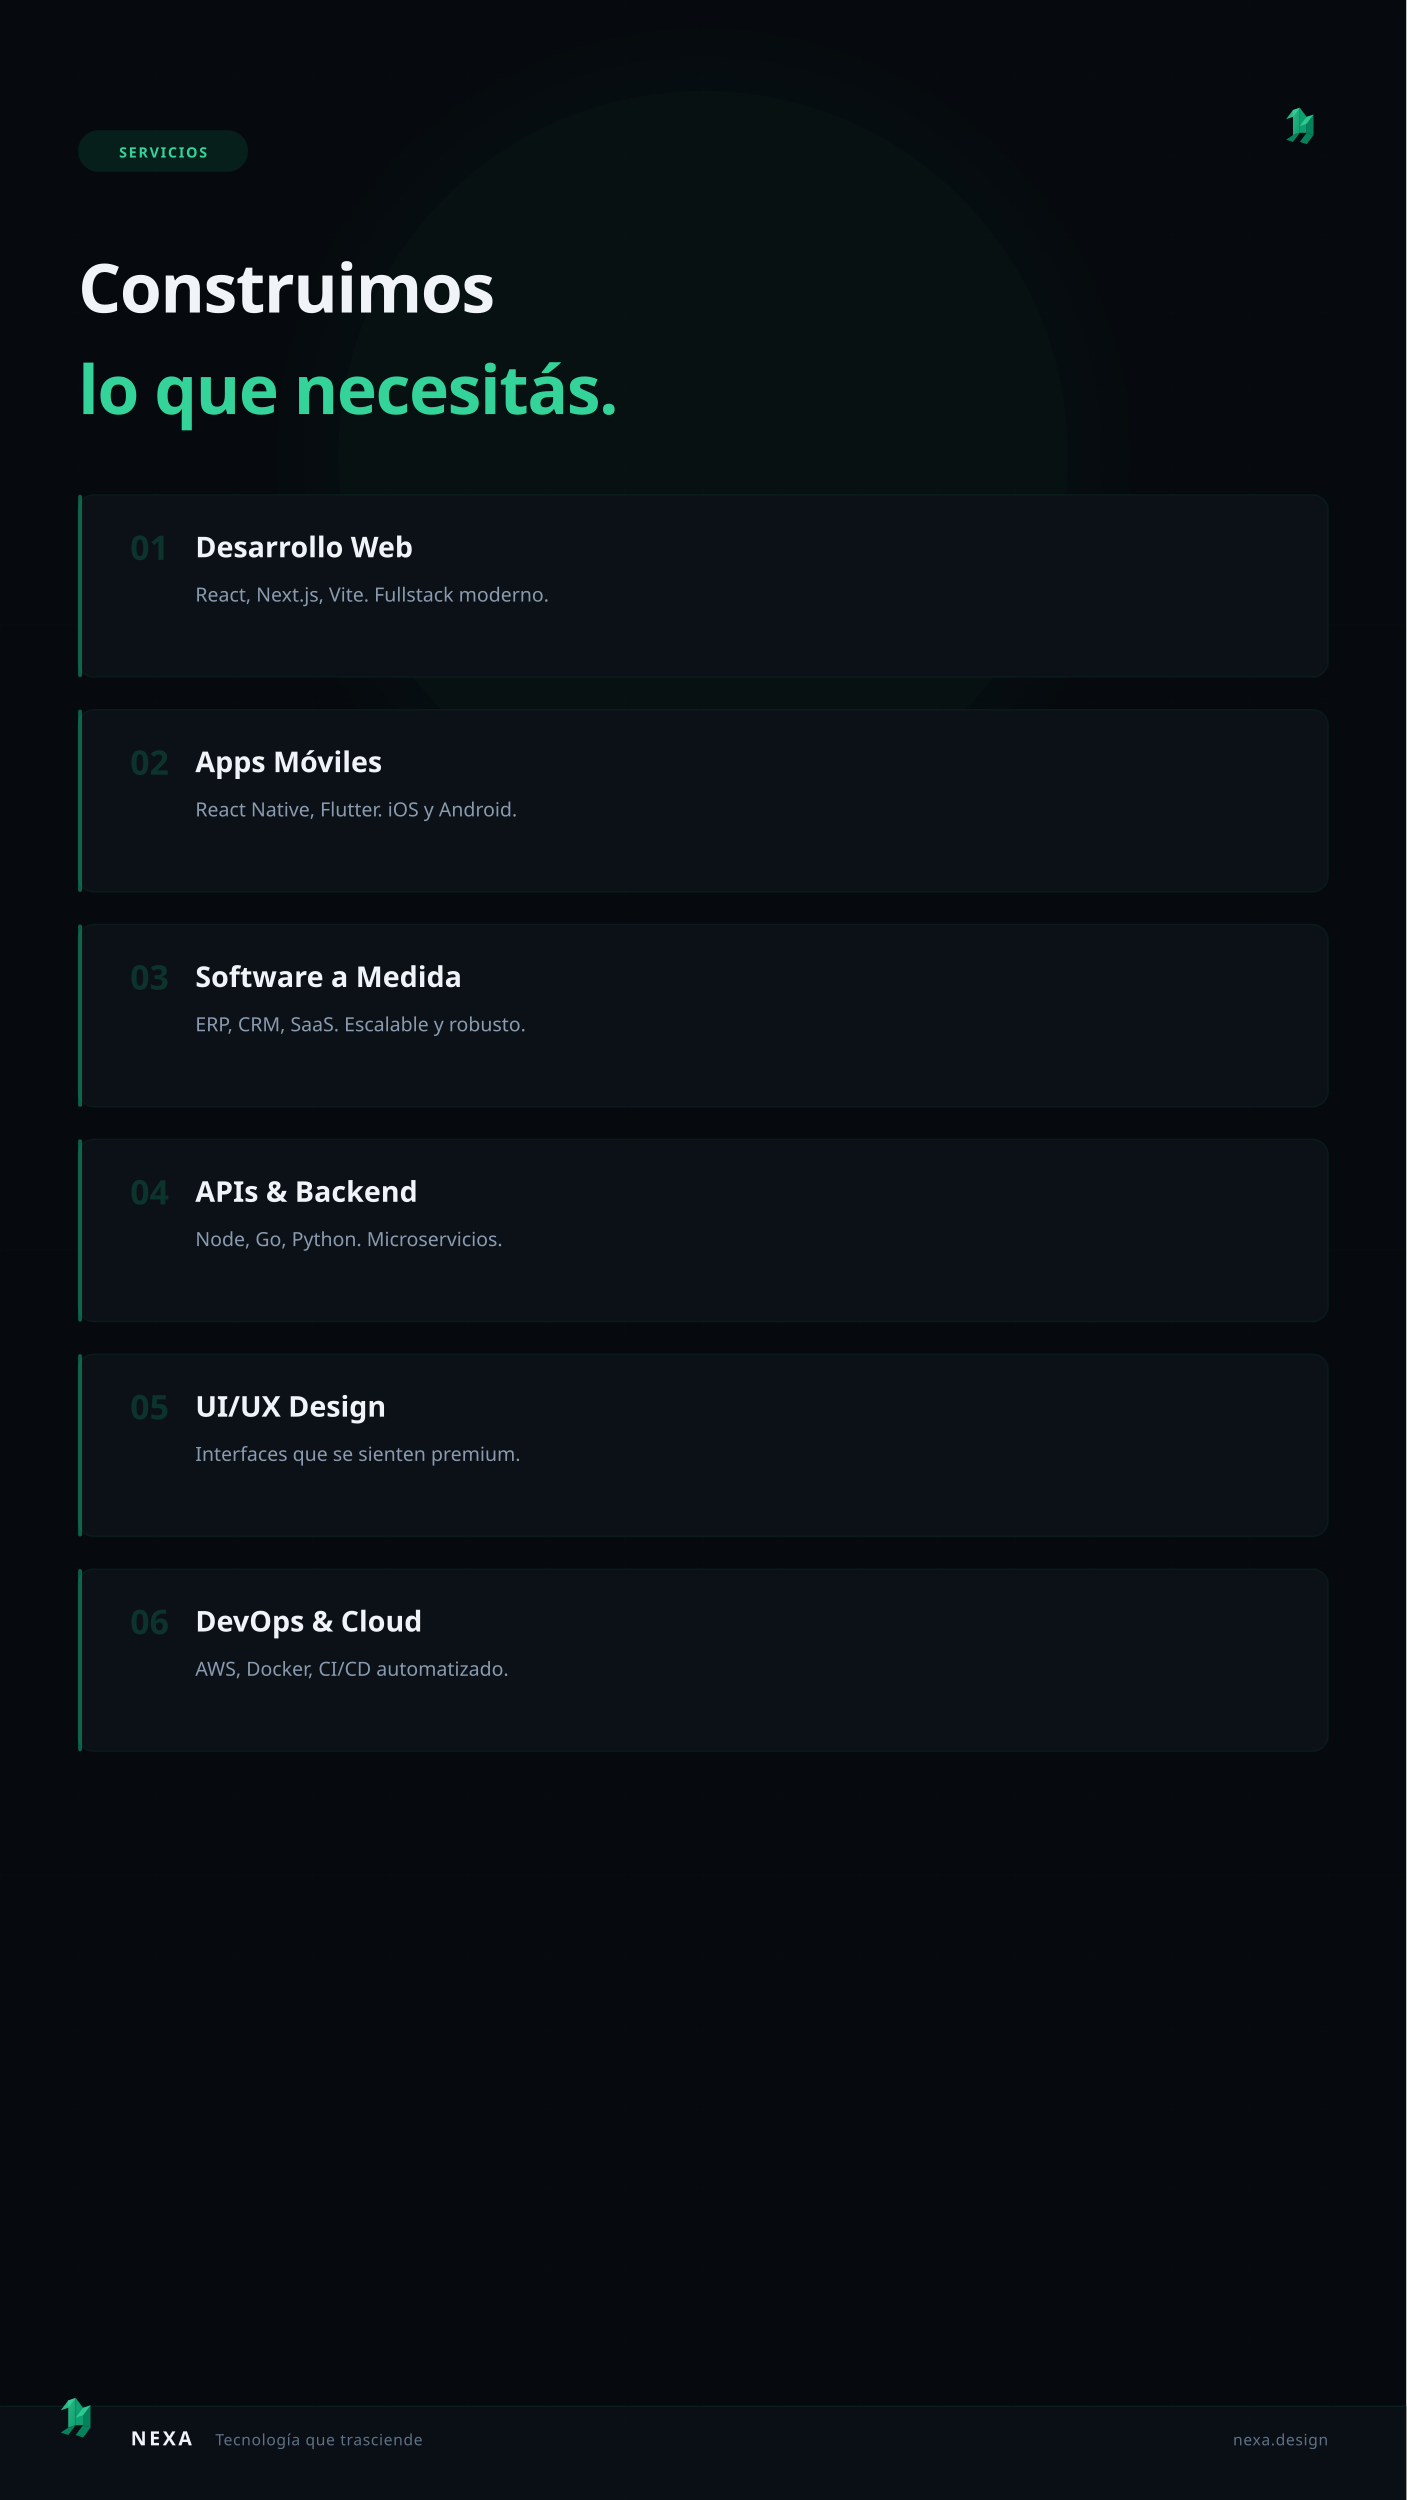
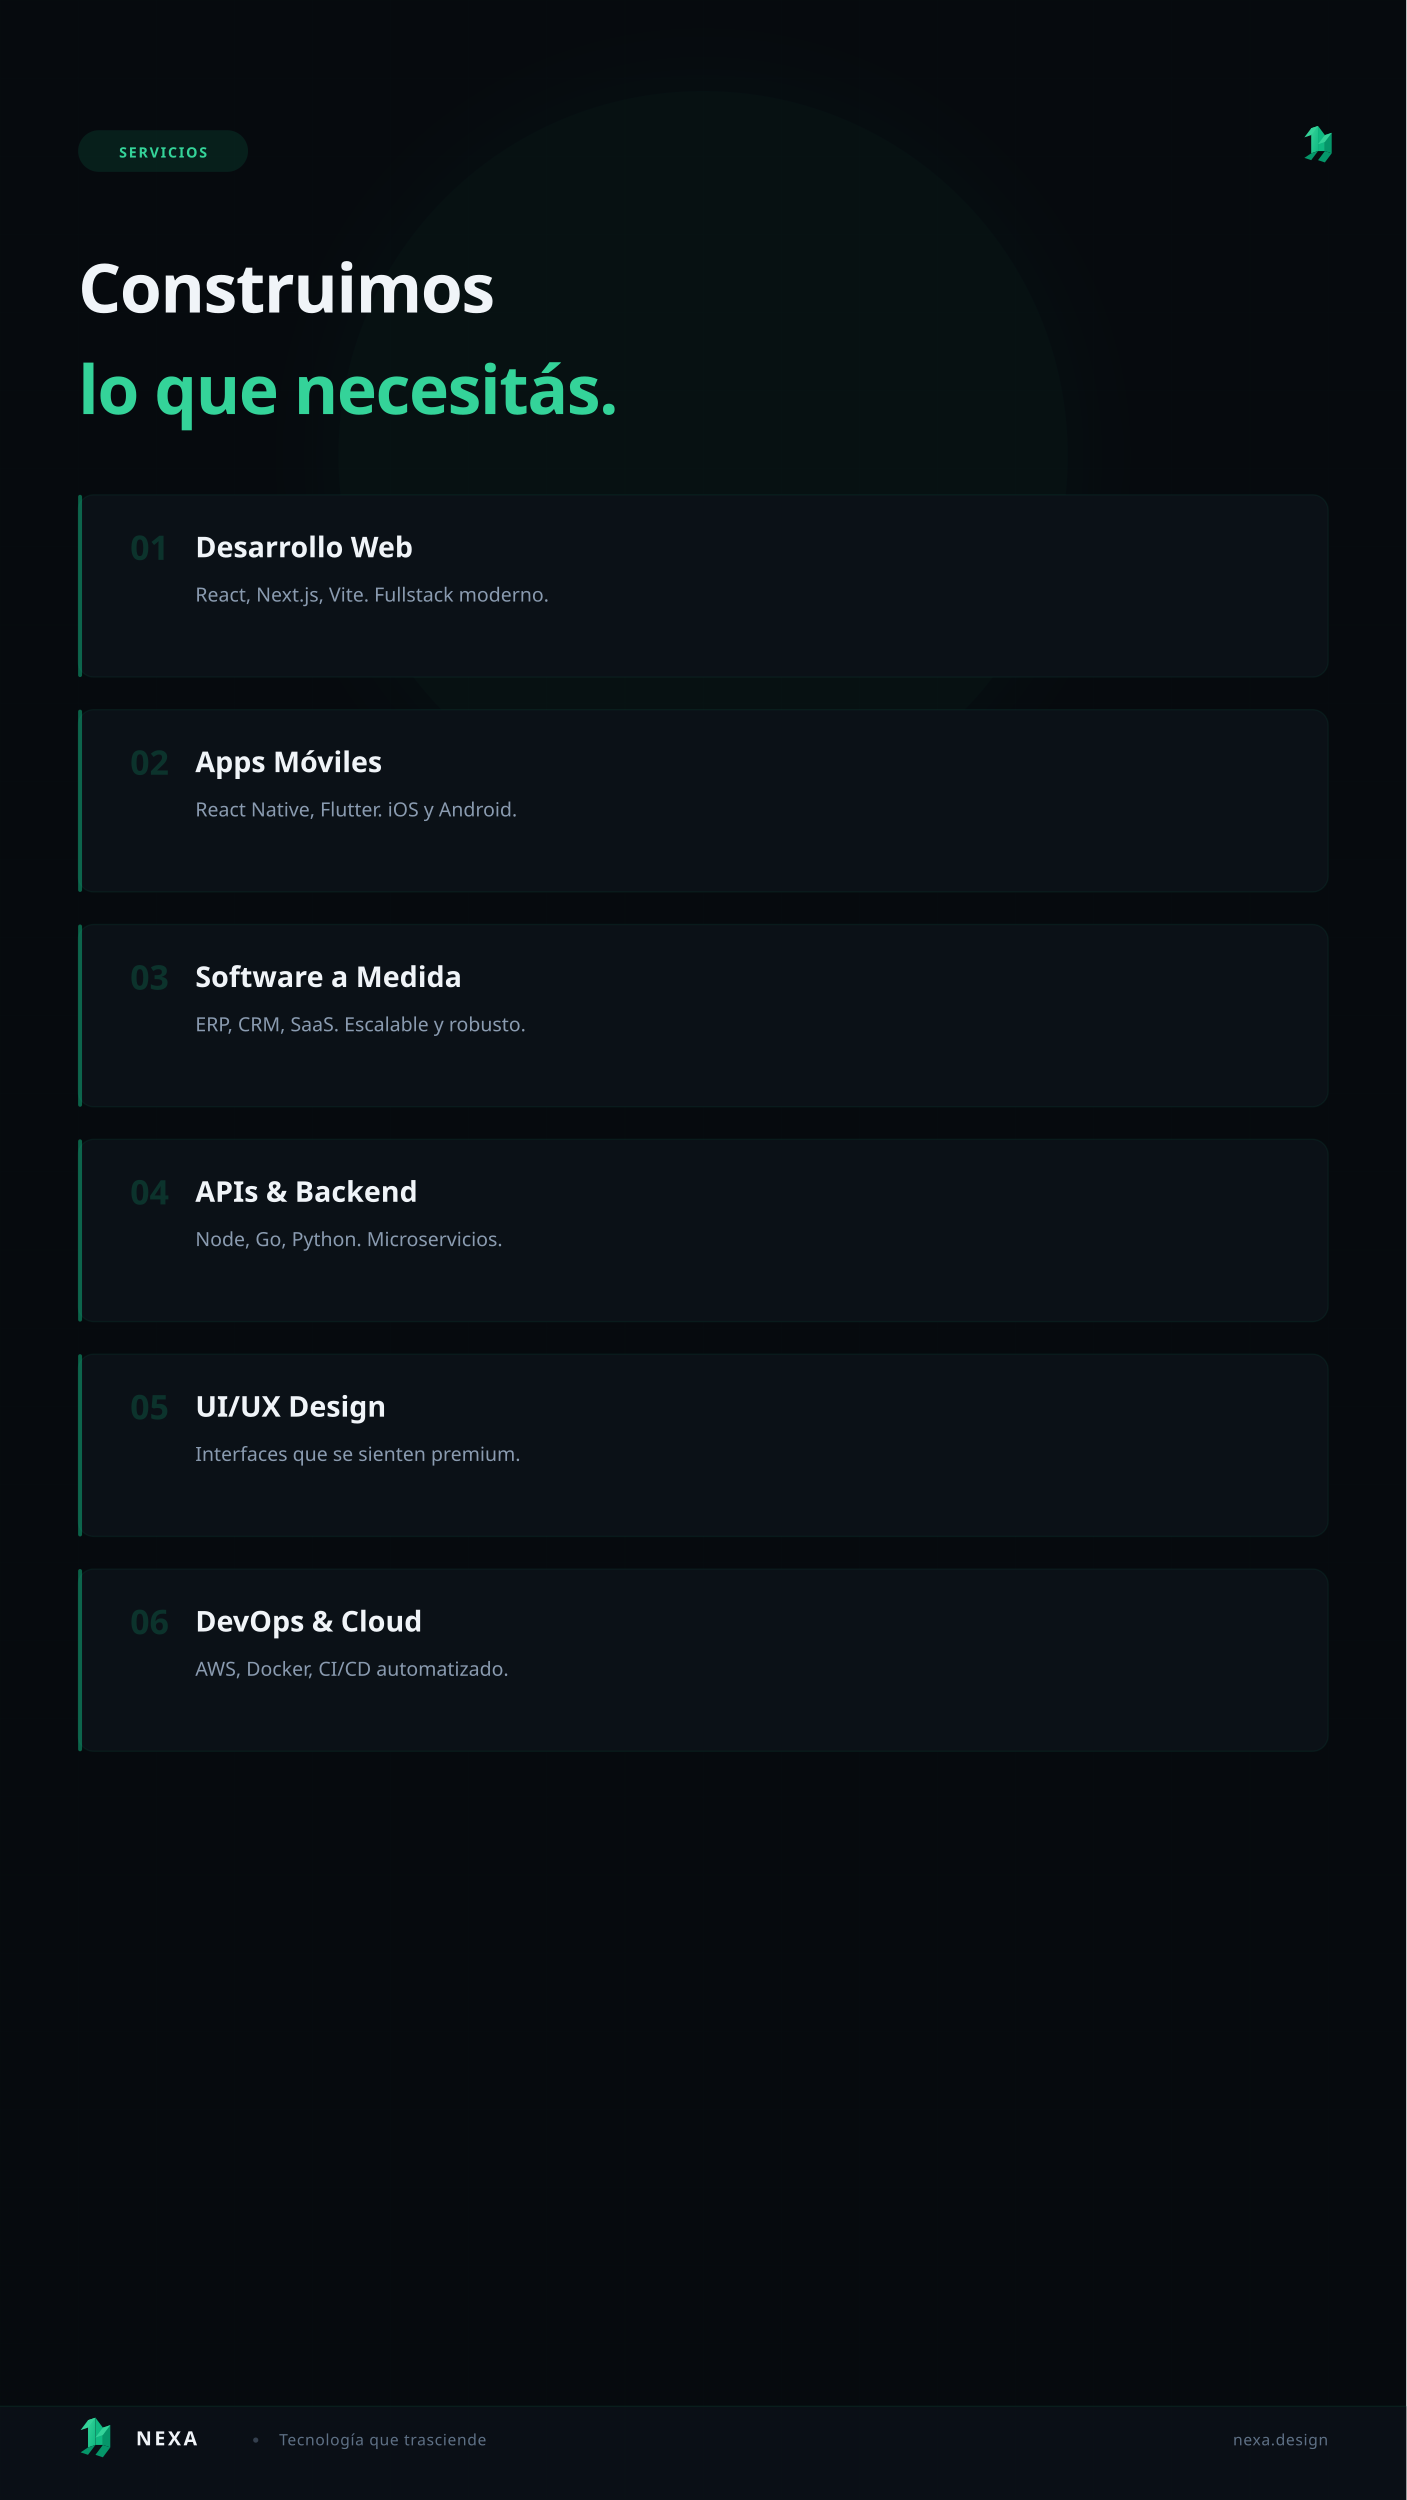
<svg xmlns="http://www.w3.org/2000/svg" width="1080" height="1920" viewBox="0 0 1080 1920">
  <rect width="1080" height="1920" fill="#060A0E" />
  <g opacity="0.015" stroke="#10B981" stroke-width="0.5" fill="none">
    <line x1="0" y1="0" x2="0" y2="1920" />
    <line x1="60" y1="0" x2="60" y2="1920" />
    <line x1="120" y1="0" x2="120" y2="1920" />
    <line x1="180" y1="0" x2="180" y2="1920" />
    <line x1="240" y1="0" x2="240" y2="1920" />
    <line x1="300" y1="0" x2="300" y2="1920" />
    <line x1="360" y1="0" x2="360" y2="1920" />
    <line x1="420" y1="0" x2="420" y2="1920" />
    <line x1="480" y1="0" x2="480" y2="1920" />
    <line x1="540" y1="0" x2="540" y2="1920" />
    <line x1="600" y1="0" x2="600" y2="1920" />
    <line x1="660" y1="0" x2="660" y2="1920" />
    <line x1="720" y1="0" x2="720" y2="1920" />
    <line x1="780" y1="0" x2="780" y2="1920" />
    <line x1="840" y1="0" x2="840" y2="1920" />
    <line x1="900" y1="0" x2="900" y2="1920" />
    <line x1="960" y1="0" x2="960" y2="1920" />
    <line x1="1020" y1="0" x2="1020" y2="1920" />
    <line x1="1080" y1="0" x2="1080" y2="1920" />
    <line x1="0" y1="0" x2="1080" y2="0" />
    <line x1="0" y1="60" x2="1080" y2="60" />
    <line x1="0" y1="120" x2="1080" y2="120" />
    <line x1="0" y1="180" x2="1080" y2="180" />
    <line x1="0" y1="240" x2="1080" y2="240" />
    <line x1="0" y1="300" x2="1080" y2="300" />
    <line x1="0" y1="360" x2="1080" y2="360" />
    <line x1="0" y1="420" x2="1080" y2="420" />
    <line x1="0" y1="480" x2="1080" y2="480" />
    <line x1="0" y1="540" x2="1080" y2="540" />
    <line x1="0" y1="600" x2="1080" y2="600" />
    <line x1="0" y1="660" x2="1080" y2="660" />
    <line x1="0" y1="720" x2="1080" y2="720" />
    <line x1="0" y1="780" x2="1080" y2="780" />
    <line x1="0" y1="840" x2="1080" y2="840" />
    <line x1="0" y1="900" x2="1080" y2="900" />
    <line x1="0" y1="960" x2="1080" y2="960" />
    <line x1="0" y1="1020" x2="1080" y2="1020" />
    <line x1="0" y1="1080" x2="1080" y2="1080" />
    <line x1="0" y1="1140" x2="1080" y2="1140" />
    <line x1="0" y1="1200" x2="1080" y2="1200" />
    <line x1="0" y1="1260" x2="1080" y2="1260" />
    <line x1="0" y1="1320" x2="1080" y2="1320" />
    <line x1="0" y1="1380" x2="1080" y2="1380" />
    <line x1="0" y1="1440" x2="1080" y2="1440" />
    <line x1="0" y1="1500" x2="1080" y2="1500" />
    <line x1="0" y1="1560" x2="1080" y2="1560" />
    <line x1="0" y1="1620" x2="1080" y2="1620" />
    <line x1="0" y1="1680" x2="1080" y2="1680" />
    <line x1="0" y1="1740" x2="1080" y2="1740" />
    <line x1="0" y1="1800" x2="1080" y2="1800" />
    <line x1="0" y1="1860" x2="1080" y2="1860" />
    <line x1="0" y1="1920" x2="1080" y2="1920" />
  </g>
  <defs>
    <filter id="g">
      <feGaussianBlur stdDeviation="35" result="b" />
      <feMerge>
        <feMergeNode in="b" />
        <feMergeNode in="SourceGraphic" />
      </feMerge>
    </filter>
  </defs>
  <circle cx="540" cy="350" r="280" fill="#10B981" opacity="0.04" filter="url(#g)" />
  <g>
    <rect x="60" y="100" width="130.5" height="32" rx="16" fill="#10B981" opacity="0.12" />
    <text x="125.25" y="121" font-family="Syne, sans-serif" font-weight="700" font-size="11" fill="#34D399" text-anchor="middle" letter-spacing="0.12em">SERVICIOS</text>
  </g>
-   <g transform="translate(1000, 95) scale(0.35)">
+   <g transform="translate(1014, 109) scale(0.35)">
    <defs>
-       <linearGradient id="logoGrad" x1="0%" y1="0%" x2="100%" y2="100%">
+       <linearGradient id="grad1" x1="0%" y1="0%" x2="100%" y2="100%">
        <stop offset="0%" stop-color="#34D399" />
        <stop offset="100%" stop-color="#10B981" />
      </linearGradient>
    </defs>
-     <polygon points="-20,-30 -5,-35 -5,20 -20,25" fill="url(#logoGrad)" opacity="0.85" />
-     <polygon points="-20,-30 -5,-35 -20,-15 -35,-10" fill="#34D399" opacity="0.85" />
-     <polygon points="-20,25 -5,20 -20,40 -35,35" fill="#059669" opacity="0.85" />
-     <polygon points="-5,-35 10,-15 10,20 -5,20" fill="#10B981" opacity="0.85" />
-     <polygon points="10,-15 25,-20 25,25 10,20" fill="#059669" opacity="0.85" />
-     <polygon points="10,-15 25,-20 10,0 -5,5" fill="#34D399" opacity="0.85" />
-     <polygon points="10,20 25,25 10,45 -5,40" fill="#059669" opacity="0.85" />
+     <polygon points="-20,-30 -5,-35 -5,20 -20,25" fill="url(#grad1)" />
+     <polygon points="-20,-30 -5,-35 -20,-15 -35,-10" fill="#34D399" />
+     <polygon points="-20,25 -5,20 -20,40 -35,35" fill="#059669" />
+     <polygon points="-5,-35 10,-15 10,20 -5,20" fill="#10B981" />
+     <polygon points="10,-15 25,-20 25,25 10,20" fill="#059669" />
+     <polygon points="10,-15 25,-20 10,0 -5,5" fill="#34D399" />
+     <polygon points="10,20 25,25 10,45 -5,40" fill="#059669" />
  </g>
  <text x="60" y="240" font-family="Syne, sans-serif" font-weight="800" font-size="52" fill="#F0F4F8" letter-spacing="-0.02em">Construimos</text>
  <text x="60" y="318" font-family="Syne, sans-serif" font-weight="800" font-size="52" fill="#34D399" letter-spacing="-0.02em">lo que necesitás.</text>
  <g>
    <rect x="60" y="380" width="960" height="140" rx="12" fill="#0B1117" stroke="#10B981" stroke-opacity="0.08" stroke-width="1" />
    <rect x="60" y="380" width="3" height="140" rx="1.5" fill="#10B981" opacity="0.5" />
    <text x="100" y="430" font-family="Syne, sans-serif" font-weight="800" font-size="26" fill="#10B981" opacity="0.2">01</text>
    <text x="150" y="428" font-family="Syne, sans-serif" font-weight="700" font-size="22" fill="#F0F4F8">Desarrollo Web</text>
    <text x="150" y="462" font-family="DM Sans, sans-serif" font-weight="400" font-size="15" fill="#8A9BB0">React, Next.js, Vite. Fullstack moderno.</text>
  </g>
  <g>
    <rect x="60" y="545" width="960" height="140" rx="12" fill="#0B1117" stroke="#10B981" stroke-opacity="0.08" stroke-width="1" />
    <rect x="60" y="545" width="3" height="140" rx="1.5" fill="#10B981" opacity="0.5" />
    <text x="100" y="595" font-family="Syne, sans-serif" font-weight="800" font-size="26" fill="#10B981" opacity="0.2">02</text>
    <text x="150" y="593" font-family="Syne, sans-serif" font-weight="700" font-size="22" fill="#F0F4F8">Apps Móviles</text>
    <text x="150" y="627" font-family="DM Sans, sans-serif" font-weight="400" font-size="15" fill="#8A9BB0">React Native, Flutter. iOS y Android.</text>
  </g>
  <g>
    <rect x="60" y="710" width="960" height="140" rx="12" fill="#0B1117" stroke="#10B981" stroke-opacity="0.08" stroke-width="1" />
    <rect x="60" y="710" width="3" height="140" rx="1.5" fill="#10B981" opacity="0.5" />
    <text x="100" y="760" font-family="Syne, sans-serif" font-weight="800" font-size="26" fill="#10B981" opacity="0.2">03</text>
    <text x="150" y="758" font-family="Syne, sans-serif" font-weight="700" font-size="22" fill="#F0F4F8">Software a Medida</text>
    <text x="150" y="792" font-family="DM Sans, sans-serif" font-weight="400" font-size="15" fill="#8A9BB0">ERP, CRM, SaaS. Escalable y robusto.</text>
  </g>
  <g>
    <rect x="60" y="875" width="960" height="140" rx="12" fill="#0B1117" stroke="#10B981" stroke-opacity="0.08" stroke-width="1" />
    <rect x="60" y="875" width="3" height="140" rx="1.5" fill="#10B981" opacity="0.5" />
    <text x="100" y="925" font-family="Syne, sans-serif" font-weight="800" font-size="26" fill="#10B981" opacity="0.2">04</text>
    <text x="150" y="923" font-family="Syne, sans-serif" font-weight="700" font-size="22" fill="#F0F4F8">APIs &amp; Backend</text>
    <text x="150" y="957" font-family="DM Sans, sans-serif" font-weight="400" font-size="15" fill="#8A9BB0">Node, Go, Python. Microservicios.</text>
  </g>
  <g>
    <rect x="60" y="1040" width="960" height="140" rx="12" fill="#0B1117" stroke="#10B981" stroke-opacity="0.08" stroke-width="1" />
    <rect x="60" y="1040" width="3" height="140" rx="1.5" fill="#10B981" opacity="0.5" />
    <text x="100" y="1090" font-family="Syne, sans-serif" font-weight="800" font-size="26" fill="#10B981" opacity="0.2">05</text>
    <text x="150" y="1088" font-family="Syne, sans-serif" font-weight="700" font-size="22" fill="#F0F4F8">UI/UX Design</text>
    <text x="150" y="1122" font-family="DM Sans, sans-serif" font-weight="400" font-size="15" fill="#8A9BB0">Interfaces que se sienten premium.</text>
  </g>
  <g>
    <rect x="60" y="1205" width="960" height="140" rx="12" fill="#0B1117" stroke="#10B981" stroke-opacity="0.08" stroke-width="1" />
    <rect x="60" y="1205" width="3" height="140" rx="1.5" fill="#10B981" opacity="0.5" />
    <text x="100" y="1255" font-family="Syne, sans-serif" font-weight="800" font-size="26" fill="#10B981" opacity="0.2">06</text>
    <text x="150" y="1253" font-family="Syne, sans-serif" font-weight="700" font-size="22" fill="#F0F4F8">DevOps &amp; Cloud</text>
    <text x="150" y="1287" font-family="DM Sans, sans-serif" font-weight="400" font-size="15" fill="#8A9BB0">AWS, Docker, CI/CD automatizado.</text>
  </g>
  <g>
    <rect x="0" y="1848" width="1080" height="72" fill="#0B1117" opacity="0.85" />
    <line x1="0" y1="1848" x2="1080" y2="1848" stroke="#10B981" stroke-opacity="0.1" stroke-width="1" />
    <g transform="translate(60, 1872)">
-       <g transform="translate(0, -17.1) scale(0.38)">
+       <g transform="translate(15.2, -1.9) scale(0.38)">
        <defs>
-           <linearGradient id="logoGrad" x1="0%" y1="0%" x2="100%" y2="100%">
+           <linearGradient id="grad1" x1="0%" y1="0%" x2="100%" y2="100%">
            <stop offset="0%" stop-color="#34D399" />
            <stop offset="100%" stop-color="#10B981" />
          </linearGradient>
        </defs>
-         <polygon points="-20,-30 -5,-35 -5,20 -20,25" fill="url(#logoGrad)" opacity="0.85" />
-         <polygon points="-20,-30 -5,-35 -20,-15 -35,-10" fill="#34D399" opacity="0.85" />
-         <polygon points="-20,25 -5,20 -20,40 -35,35" fill="#059669" opacity="0.85" />
-         <polygon points="-5,-35 10,-15 10,20 -5,20" fill="#10B981" opacity="0.85" />
-         <polygon points="10,-15 25,-20 25,25 10,20" fill="#059669" opacity="0.85" />
-         <polygon points="10,-15 25,-20 10,0 -5,5" fill="#34D399" opacity="0.85" />
-         <polygon points="10,20 25,25 10,45 -5,40" fill="#059669" opacity="0.85" />
+         <polygon points="-20,-30 -5,-35 -5,20 -20,25" fill="url(#grad1)" />
+         <polygon points="-20,-30 -5,-35 -20,-15 -35,-10" fill="#34D399" />
+         <polygon points="-20,25 -5,20 -20,40 -35,35" fill="#059669" />
+         <polygon points="-5,-35 10,-15 10,20 -5,20" fill="#10B981" />
+         <polygon points="10,-15 25,-20 25,25 10,20" fill="#059669" />
+         <polygon points="10,-15 25,-20 10,0 -5,5" fill="#34D399" />
+         <polygon points="10,20 25,25 10,45 -5,40" fill="#059669" />
      </g>
-       <text x="40.4" y="6" font-family="Syne, sans-serif" font-weight="800" font-size="15" fill="#F0F4F8" letter-spacing="2">NEXA</text>
-       <text x="105.4" y="6" font-family="DM Sans, sans-serif" font-weight="400" font-size="12" fill="#5E7085" letter-spacing="0.5">Tecnología que trasciende</text>
+       <text x="44.4" y="6" font-family="Syne, sans-serif" font-weight="800" font-size="15" fill="#F0F4F8" letter-spacing="2">NEXA</text>
+       <circle cx="136.4" cy="2" r="2" fill="#5E7085" opacity="0.5" />
+       <text x="154.4" y="6" font-family="DM Sans, sans-serif" font-weight="400" font-size="12" fill="#5E7085" letter-spacing="0.5">Tecnología que trasciende</text>
    </g>
    <text x="1020" y="1878" font-family="DM Sans, sans-serif" font-size="12" fill="#5E7085" text-anchor="end" letter-spacing="0.5">nexa.design</text>
  </g>
</svg>
